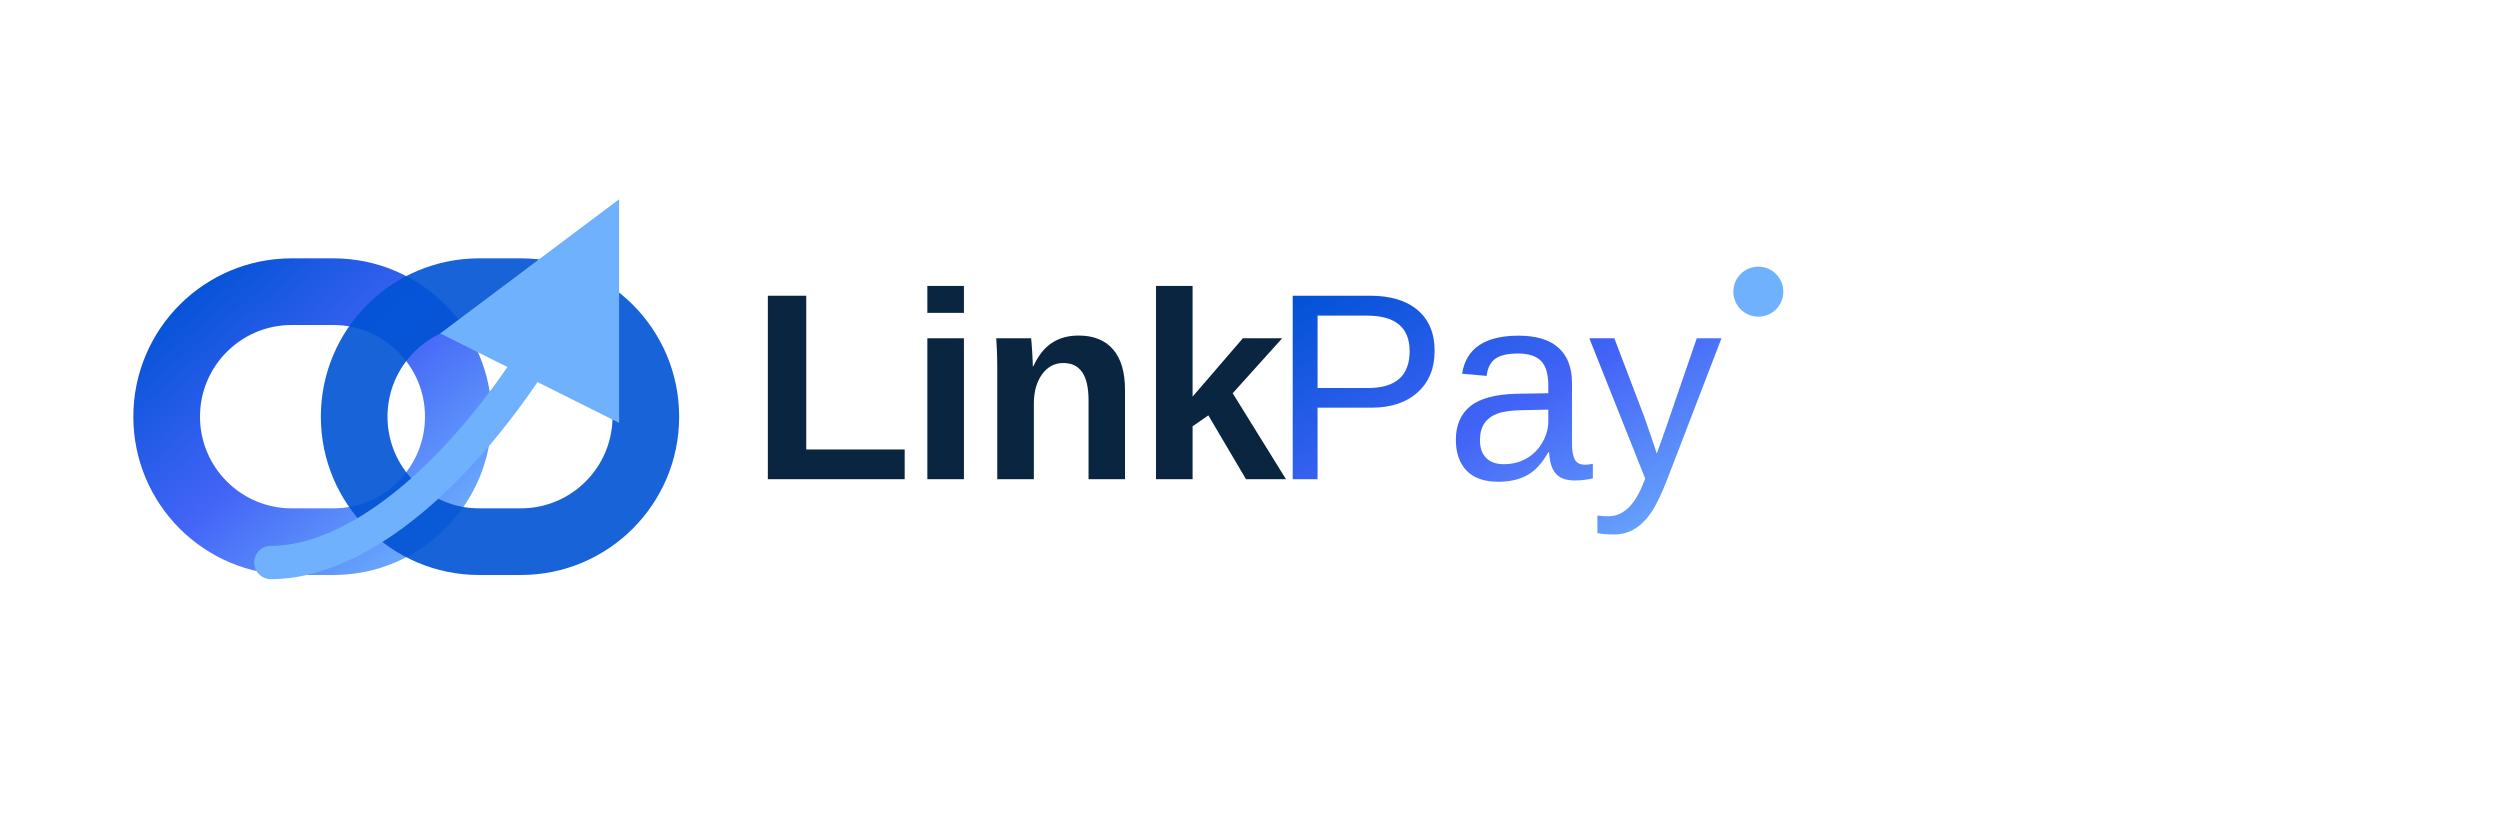
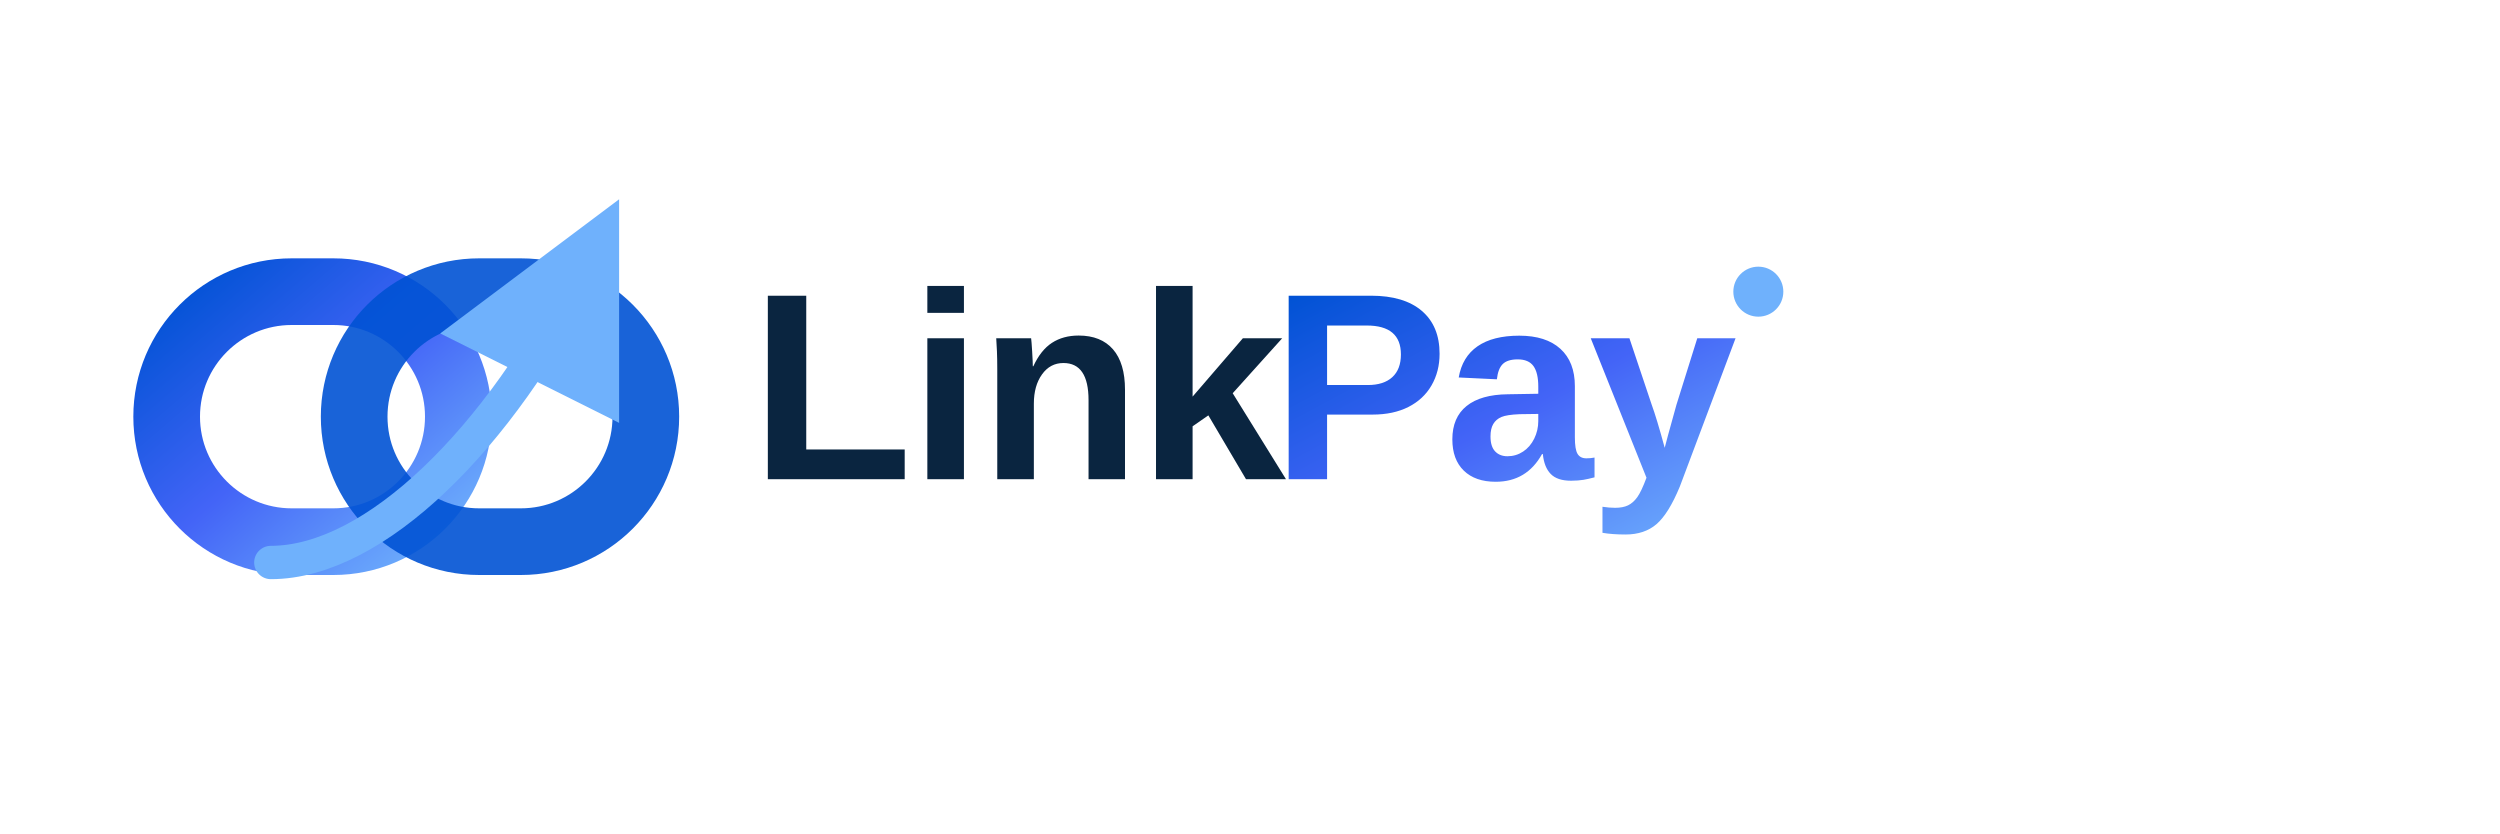
<svg xmlns="http://www.w3.org/2000/svg" viewBox="0 0 600 200" role="img" aria-labelledby="title desc">
  <defs>
    <linearGradient id="linkPayGrad" x1="0%" y1="0%" x2="100%" y2="100%">
      <stop offset="0%" stop-color="#0052D4" />
      <stop offset="50%" stop-color="#4364F7" />
      <stop offset="100%" stop-color="#6FB1FC" />
    </linearGradient>
    <marker id="arrow" viewBox="0 0 10 10" refX="6" refY="5" markerWidth="6" markerHeight="6" orient="auto-start-reverse">
      <path d="M 0 0 L 10 5 L 0 10 z" fill="#6FB1FC" />
    </marker>
  </defs>
  <g transform="translate(20, 25)">
    <rect x="20" y="45" width="70" height="60" rx="30" fill="none" stroke="url(#linkPayGrad)" stroke-width="16" />
    <rect x="65" y="45" width="70" height="60" rx="30" fill="none" stroke="#0052D4" stroke-width="16" opacity="0.9" />
    <path d="M 45 110 C 70 110, 100 80, 120 40" fill="none" stroke="#6FB1FC" stroke-width="8" stroke-linecap="round" marker-end="url(#arrow)" />
  </g>
  <text x="180" y="115" font-family="Segoe UI,Arial,sans-serif" font-size="64" font-weight="800" fill="#0A2540" letter-spacing="-1">Link</text>
-   <text x="305" y="115" font-family="Segoe UI,Arial,sans-serif" font-size="64" font-weight="400" fill="url(#linkPayGrad)" letter-spacing="-1">Pay</text>
+   <text x="305" y="115" font-family="Segoe UI,Arial,sans-serif" font-size="64" font-weight="800" fill="url(#linkPayGrad)" letter-spacing="-1">Pay</text>
  <circle cx="422" cy="70" r="6" fill="#6FB1FC" />
</svg>
